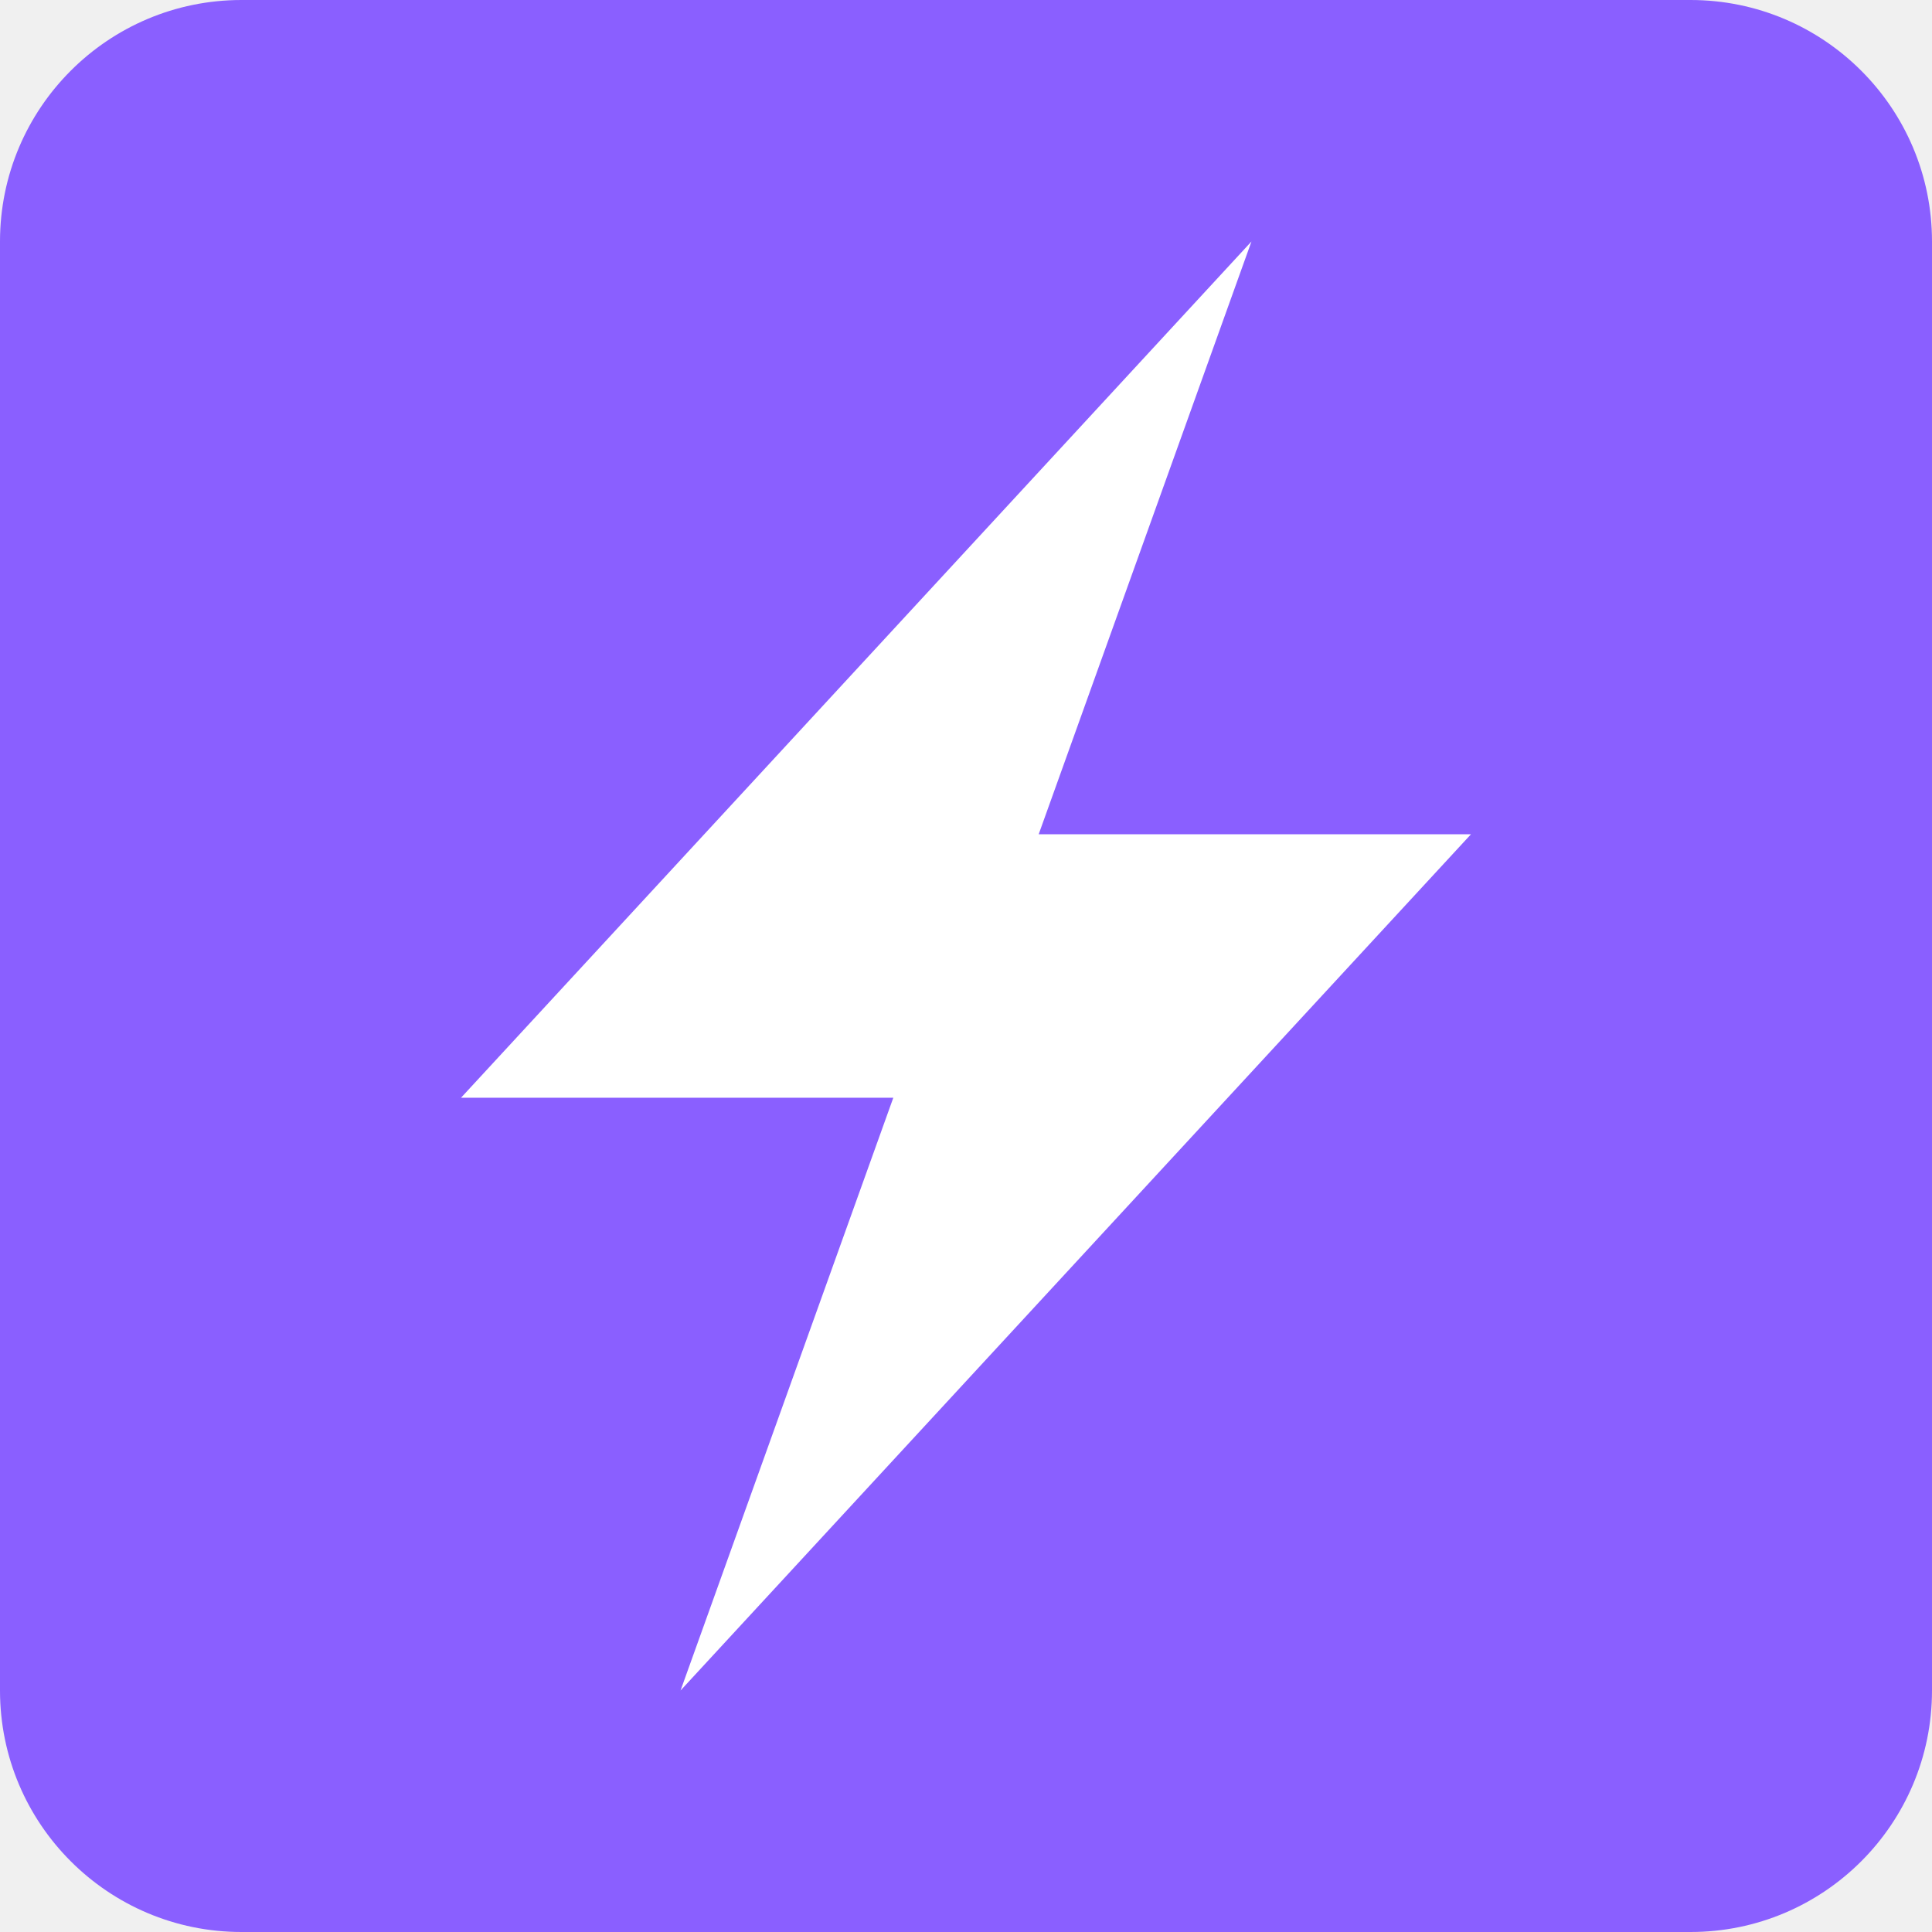
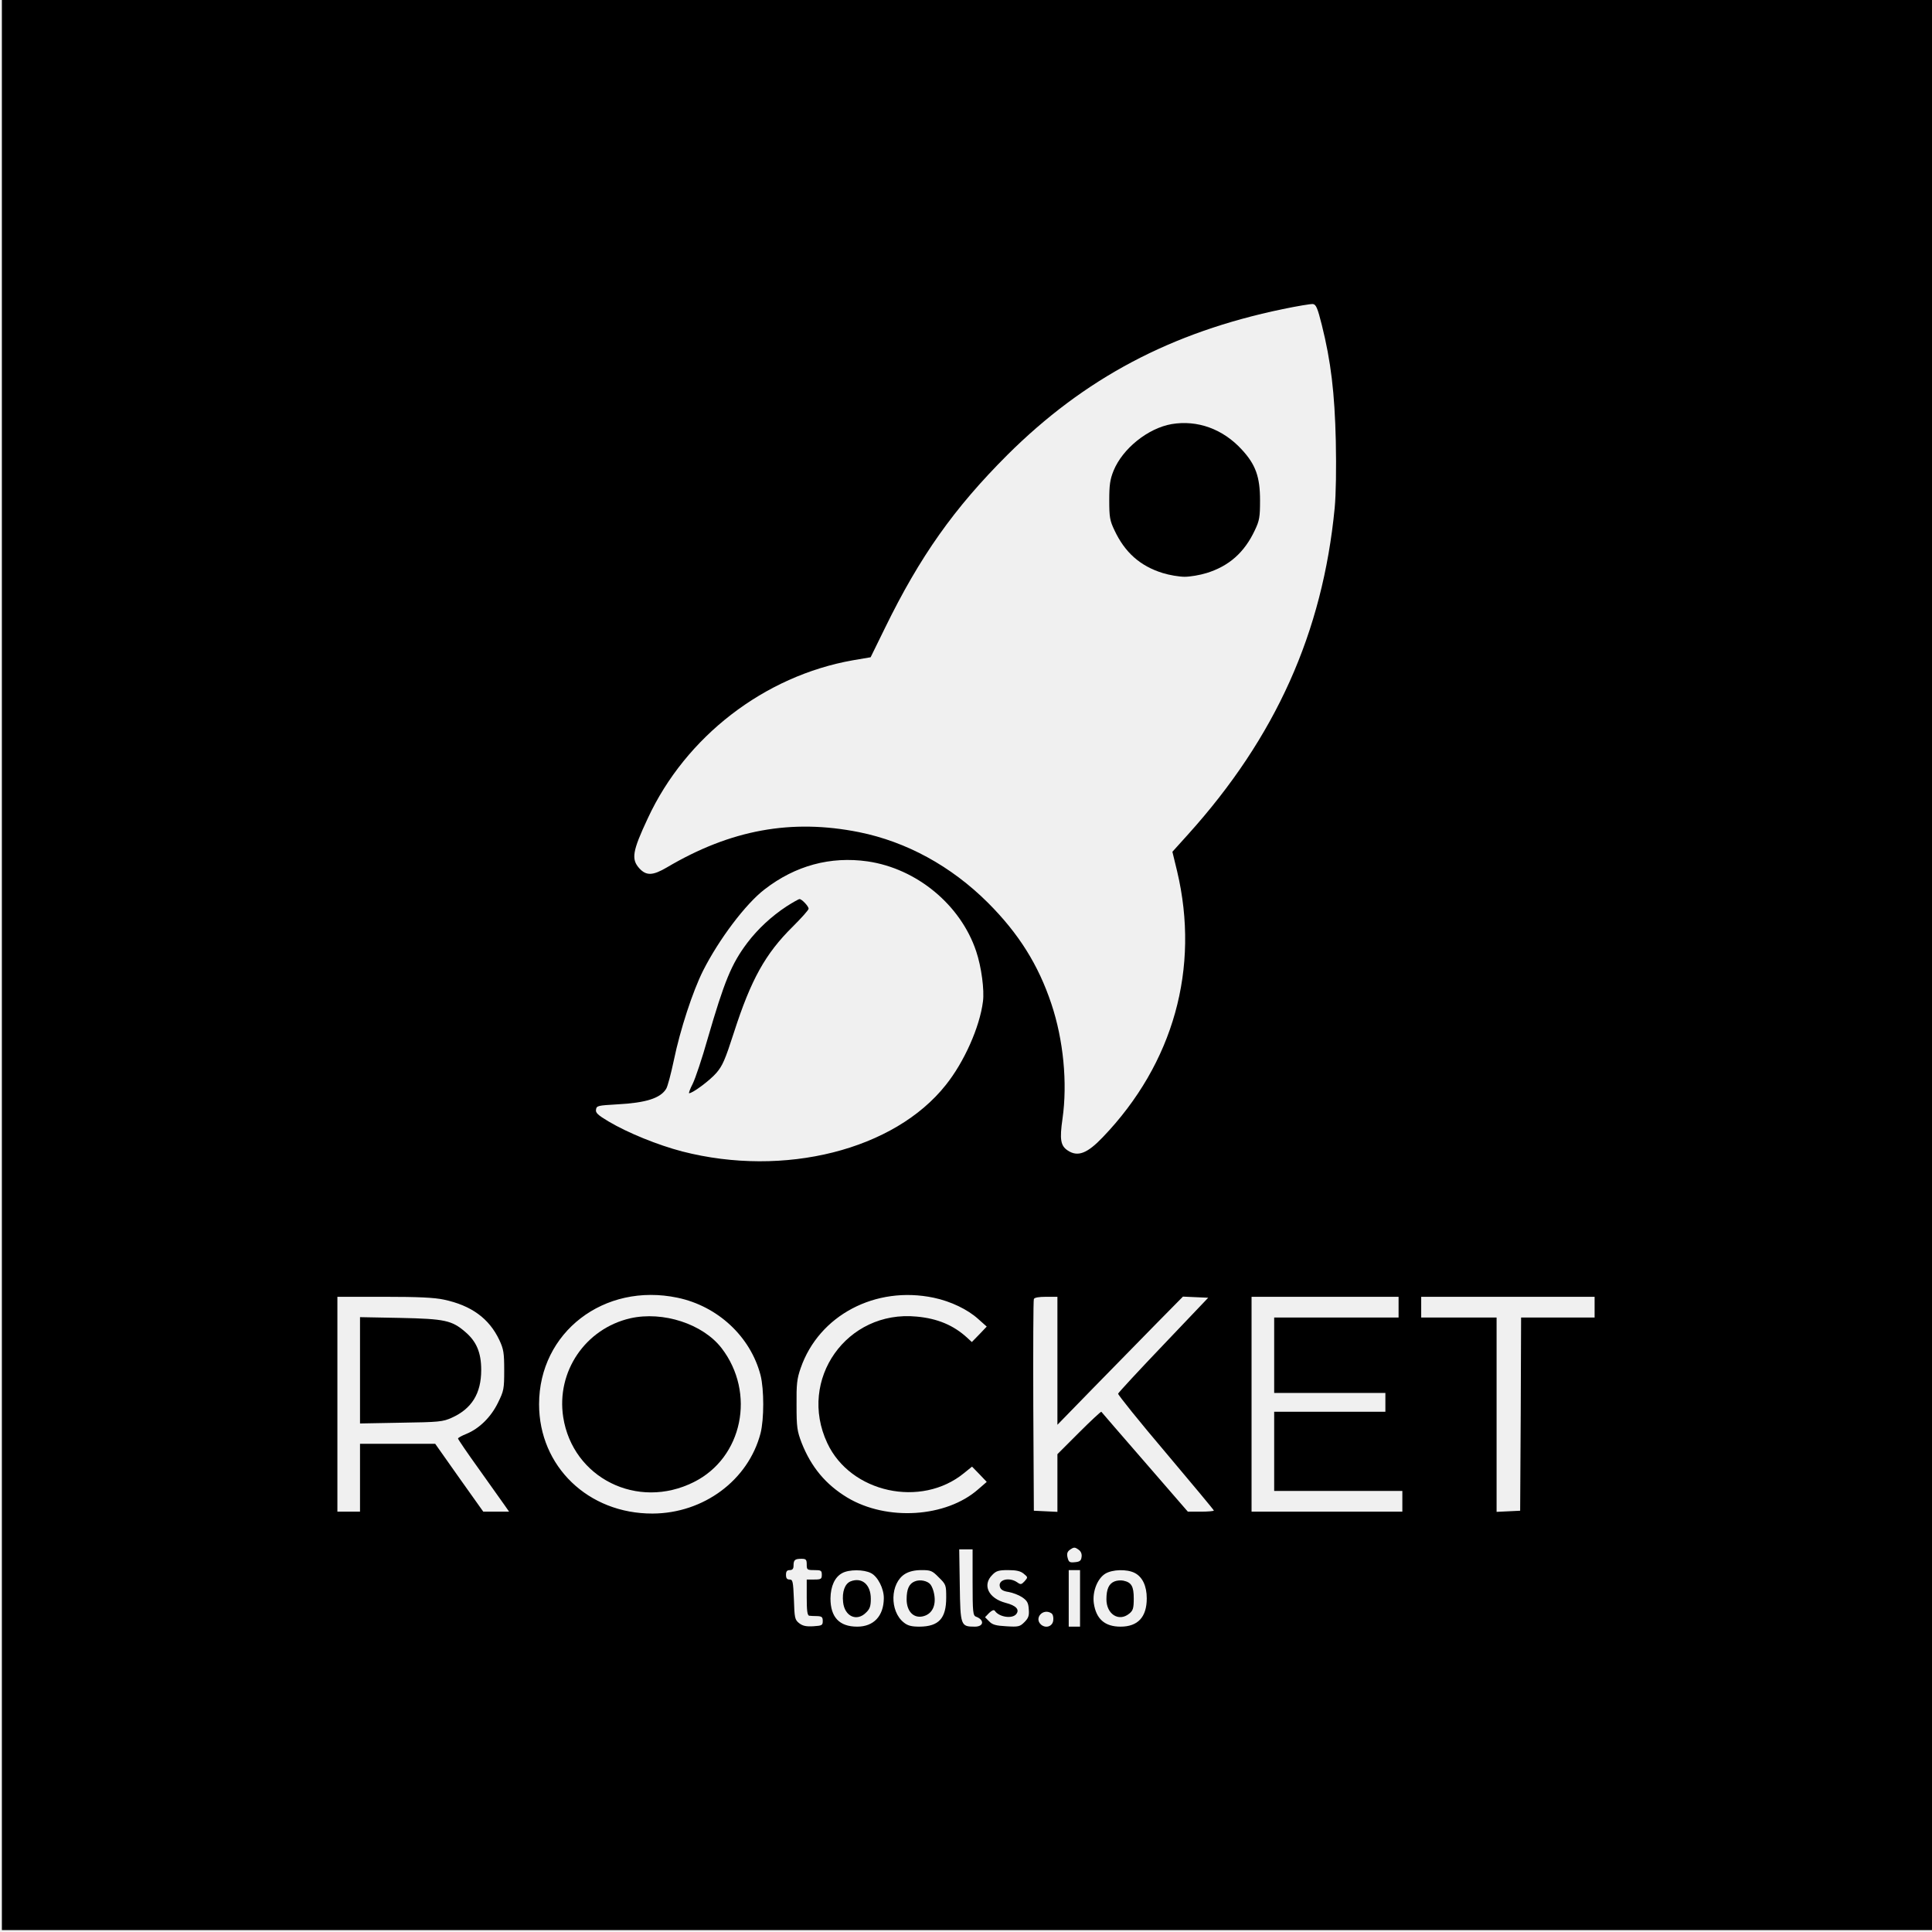
- <svg xmlns="http://www.w3.org/2000/svg" viewBox="0 0 16 16" width="16" height="16">
-   <rect width="16" height="16" rx="2" fill="#8A5FFF" />
-   <path d="M7.398 9.091h-3.58L10.364 2 8.602 6.909h3.58L5.636 14l1.762-4.909Z" fill="#fff" />
+ <svg xmlns="http://www.w3.org/2000/svg" version="1.0" width="1025pt" height="1025pt" viewBox="0 0 1025 1025" preserveAspectRatio="xMidYMid meet">
+   <g transform="translate(0,1025) scale(0.1,-0.1)" fill="#000000" stroke="none">
+     <path d="M10 5130 l0 -5120 5120 0 5120 0 0 5120 0 5120 -5120 0 -5120 0 0 -5120z m7003 3395 c48 -192 68 -359 74 -615 3 -146 1 -281 -6 -355 -64 -661 -313 -1216 -778 -1732 l-83 -92 25 -103 c122 -514 -19 -1020 -394 -1411 -83 -87 -133 -106 -186 -71 -38 25 -44 58 -28 169 27 189 5 418 -59 609 -69 207 -173 373 -337 537 -195 194 -431 323 -683 374 -359 72 -682 13 -1020 -187 -75 -44 -109 -45 -146 -5 -44 49 -37 91 45 266 201 433 618 755 1088 838 l94 16 76 155 c186 381 367 636 649 918 409 407 869 651 1461 774 77 16 149 28 160 27 17 -2 25 -20 48 -112z m-2410 -2845 c261 -38 494 -231 576 -477 28 -83 44 -206 36 -266 -17 -136 -100 -322 -197 -443 -273 -345 -857 -492 -1398 -353 -130 34 -288 98 -391 159 -57 34 -70 46 -67 63 3 21 10 22 113 28 151 8 228 32 259 82 8 12 26 81 41 152 34 164 100 365 155 475 84 166 226 355 327 432 163 126 349 176 546 148z m-1008 -2315 c214 -45 387 -207 440 -411 19 -75 19 -233 0 -308 -65 -249 -302 -425 -573 -426 -341 -1 -602 250 -602 580 0 382 345 647 735 565z m1359 0 c90 -19 180 -62 236 -113 l45 -40 -39 -41 -40 -41 -25 23 c-72 66 -157 102 -268 112 -370 36 -632 -334 -474 -671 123 -264 498 -346 726 -159 l42 34 39 -40 39 -41 -45 -39 c-170 -150 -485 -170 -695 -44 -114 69 -191 161 -242 290 -24 63 -27 83 -27 200 -1 111 2 140 22 197 97 280 397 438 706 373z m-2599 -10 c146 -31 240 -100 294 -214 23 -49 26 -69 26 -161 0 -99 -2 -109 -33 -172 -37 -76 -99 -137 -167 -165 -25 -10 -45 -21 -45 -25 0 -4 51 -79 113 -165 62 -87 123 -173 135 -190 l23 -33 -69 0 -68 0 -128 180 -127 180 -200 0 -199 0 0 -180 0 -180 -60 0 -60 0 0 570 0 570 248 0 c179 0 266 -4 317 -15z m3255 -324 l0 -340 192 197 c106 108 256 261 333 340 l141 143 67 -3 67 -3 -237 -249 c-131 -137 -239 -254 -241 -260 -1 -6 112 -147 253 -313 140 -166 255 -304 255 -307 0 -3 -31 -6 -69 -6 l-69 0 -228 263 c-125 144 -229 264 -231 267 -2 2 -55 -47 -118 -110 l-115 -115 0 -153 0 -153 -62 3 -63 3 -3 555 c-1 305 0 561 3 568 3 8 26 12 65 12 l60 0 0 -339z m1810 284 l0 -55 -330 0 -330 0 0 -200 0 -200 295 0 295 0 0 -50 0 -50 -295 0 -295 0 0 -210 0 -210 340 0 340 0 0 -55 0 -55 -400 0 -400 0 0 570 0 570 390 0 390 0 0 -55z m1040 0 l0 -55 -195 0 -195 0 -2 -512 -3 -513 -62 -3 -63 -3 0 516 0 515 -200 0 -200 0 0 55 0 55 460 0 460 0 0 -55z m-2736 -1288 c11 -8 17 -23 14 -38 -2 -19 -10 -25 -35 -27 -28 -3 -33 0 -39 24 -5 20 -2 31 11 41 23 16 27 16 49 0z m-564 -172 c0 -158 2 -176 18 -182 46 -17 42 -53 -6 -53 -75 0 -77 4 -80 219 l-3 191 35 0 36 0 0 -175z m-880 95 c0 -28 2 -30 40 -30 36 0 40 -2 40 -25 0 -22 -4 -25 -40 -25 l-40 0 0 -95 c0 -68 3 -95 13 -97 6 -1 26 -2 42 -2 25 -1 30 -5 30 -26 0 -23 -4 -25 -51 -28 -38 -2 -56 2 -75 17 -22 18 -24 27 -27 125 -4 96 -6 106 -23 106 -14 0 -19 7 -19 25 0 18 5 25 20 25 14 0 20 7 20 23 0 31 7 37 42 37 24 0 28 -4 28 -30z m341 -46 c36 -18 69 -83 68 -134 -1 -94 -54 -150 -141 -150 -95 0 -142 50 -142 150 1 65 23 113 62 134 36 20 115 20 153 0z m360 -23 c38 -37 39 -41 39 -107 0 -110 -39 -153 -141 -154 -43 0 -63 5 -84 22 -76 60 -73 209 7 258 22 13 50 20 87 20 49 0 57 -3 92 -39z m450 20 c23 -19 23 -19 5 -40 -17 -18 -21 -19 -39 -6 -43 30 -104 14 -92 -24 4 -15 18 -23 46 -27 22 -4 54 -16 72 -28 26 -18 33 -29 35 -64 3 -34 -2 -47 -23 -68 -24 -24 -32 -26 -96 -22 -55 3 -74 8 -91 26 l-22 22 22 23 c15 14 25 18 30 11 22 -33 91 -44 113 -18 20 24 0 46 -55 60 -92 24 -126 95 -71 149 20 21 34 25 83 25 44 0 66 -5 83 -19z m299 -131 l0 -150 -30 0 -30 0 0 150 0 150 30 0 30 0 0 -150z m290 135 c41 -21 64 -69 64 -135 0 -99 -47 -150 -139 -150 -84 0 -130 41 -142 125 -8 61 19 130 61 156 38 23 115 25 156 4z m-442 -214 c8 -5 12 -21 10 -37 -3 -32 -38 -45 -64 -24 -40 34 9 90 54 61z" />
+     <path d="M6216 8000 c-126 -22 -260 -130 -308 -247 -19 -47 -23 -77 -23 -158 0 -88 3 -107 28 -159 55 -117 136 -189 255 -226 35 -11 88 -20 117 -20 29 0 82 9 117 20 119 37 200 109 255 226 25 52 28 71 28 159 0 125 -23 190 -97 270 -100 109 -235 158 -372 135z" />
+     <path d="M4174 5442 c-81 -53 -154 -121 -210 -195 -84 -112 -121 -203 -210 -509 -29 -103 -65 -210 -79 -238 -14 -27 -22 -50 -19 -50 19 0 109 67 144 107 33 38 47 70 94 216 90 279 166 417 312 561 46 46 84 88 84 95 0 13 -36 51 -48 51 -5 0 -35 -17 -68 -38z" />
+     <path d="M3344 3256 c-238 -55 -393 -282 -356 -524 50 -323 394 -495 693 -345 259 129 330 473 147 711 -99 128 -310 197 -484 158z" />
+     <path d="M1910 2980 l0 -282 218 4 c201 3 221 5 268 26 107 48 157 129 157 254 0 92 -25 151 -85 202 -71 61 -108 69 -345 74 l-213 4 0 -282z" />
+     <path d="M4512 1860 c-30 -13 -45 -55 -39 -110 8 -76 73 -105 122 -55 20 19 25 34 25 73 0 76 -48 116 -108 92z" />
+     <path d="M4853 1860 c-30 -12 -43 -41 -43 -95 0 -62 35 -100 83 -91 51 10 75 56 63 119 -3 19 -12 41 -19 50 -15 20 -56 29 -84 17z" />
+     <path d="M5913 1860 c-30 -12 -43 -41 -43 -95 0 -79 66 -121 121 -76 20 16 24 28 24 80 0 65 -12 86 -55 95 -14 3 -35 1 -47 -4z" />
+   </g>
</svg>
